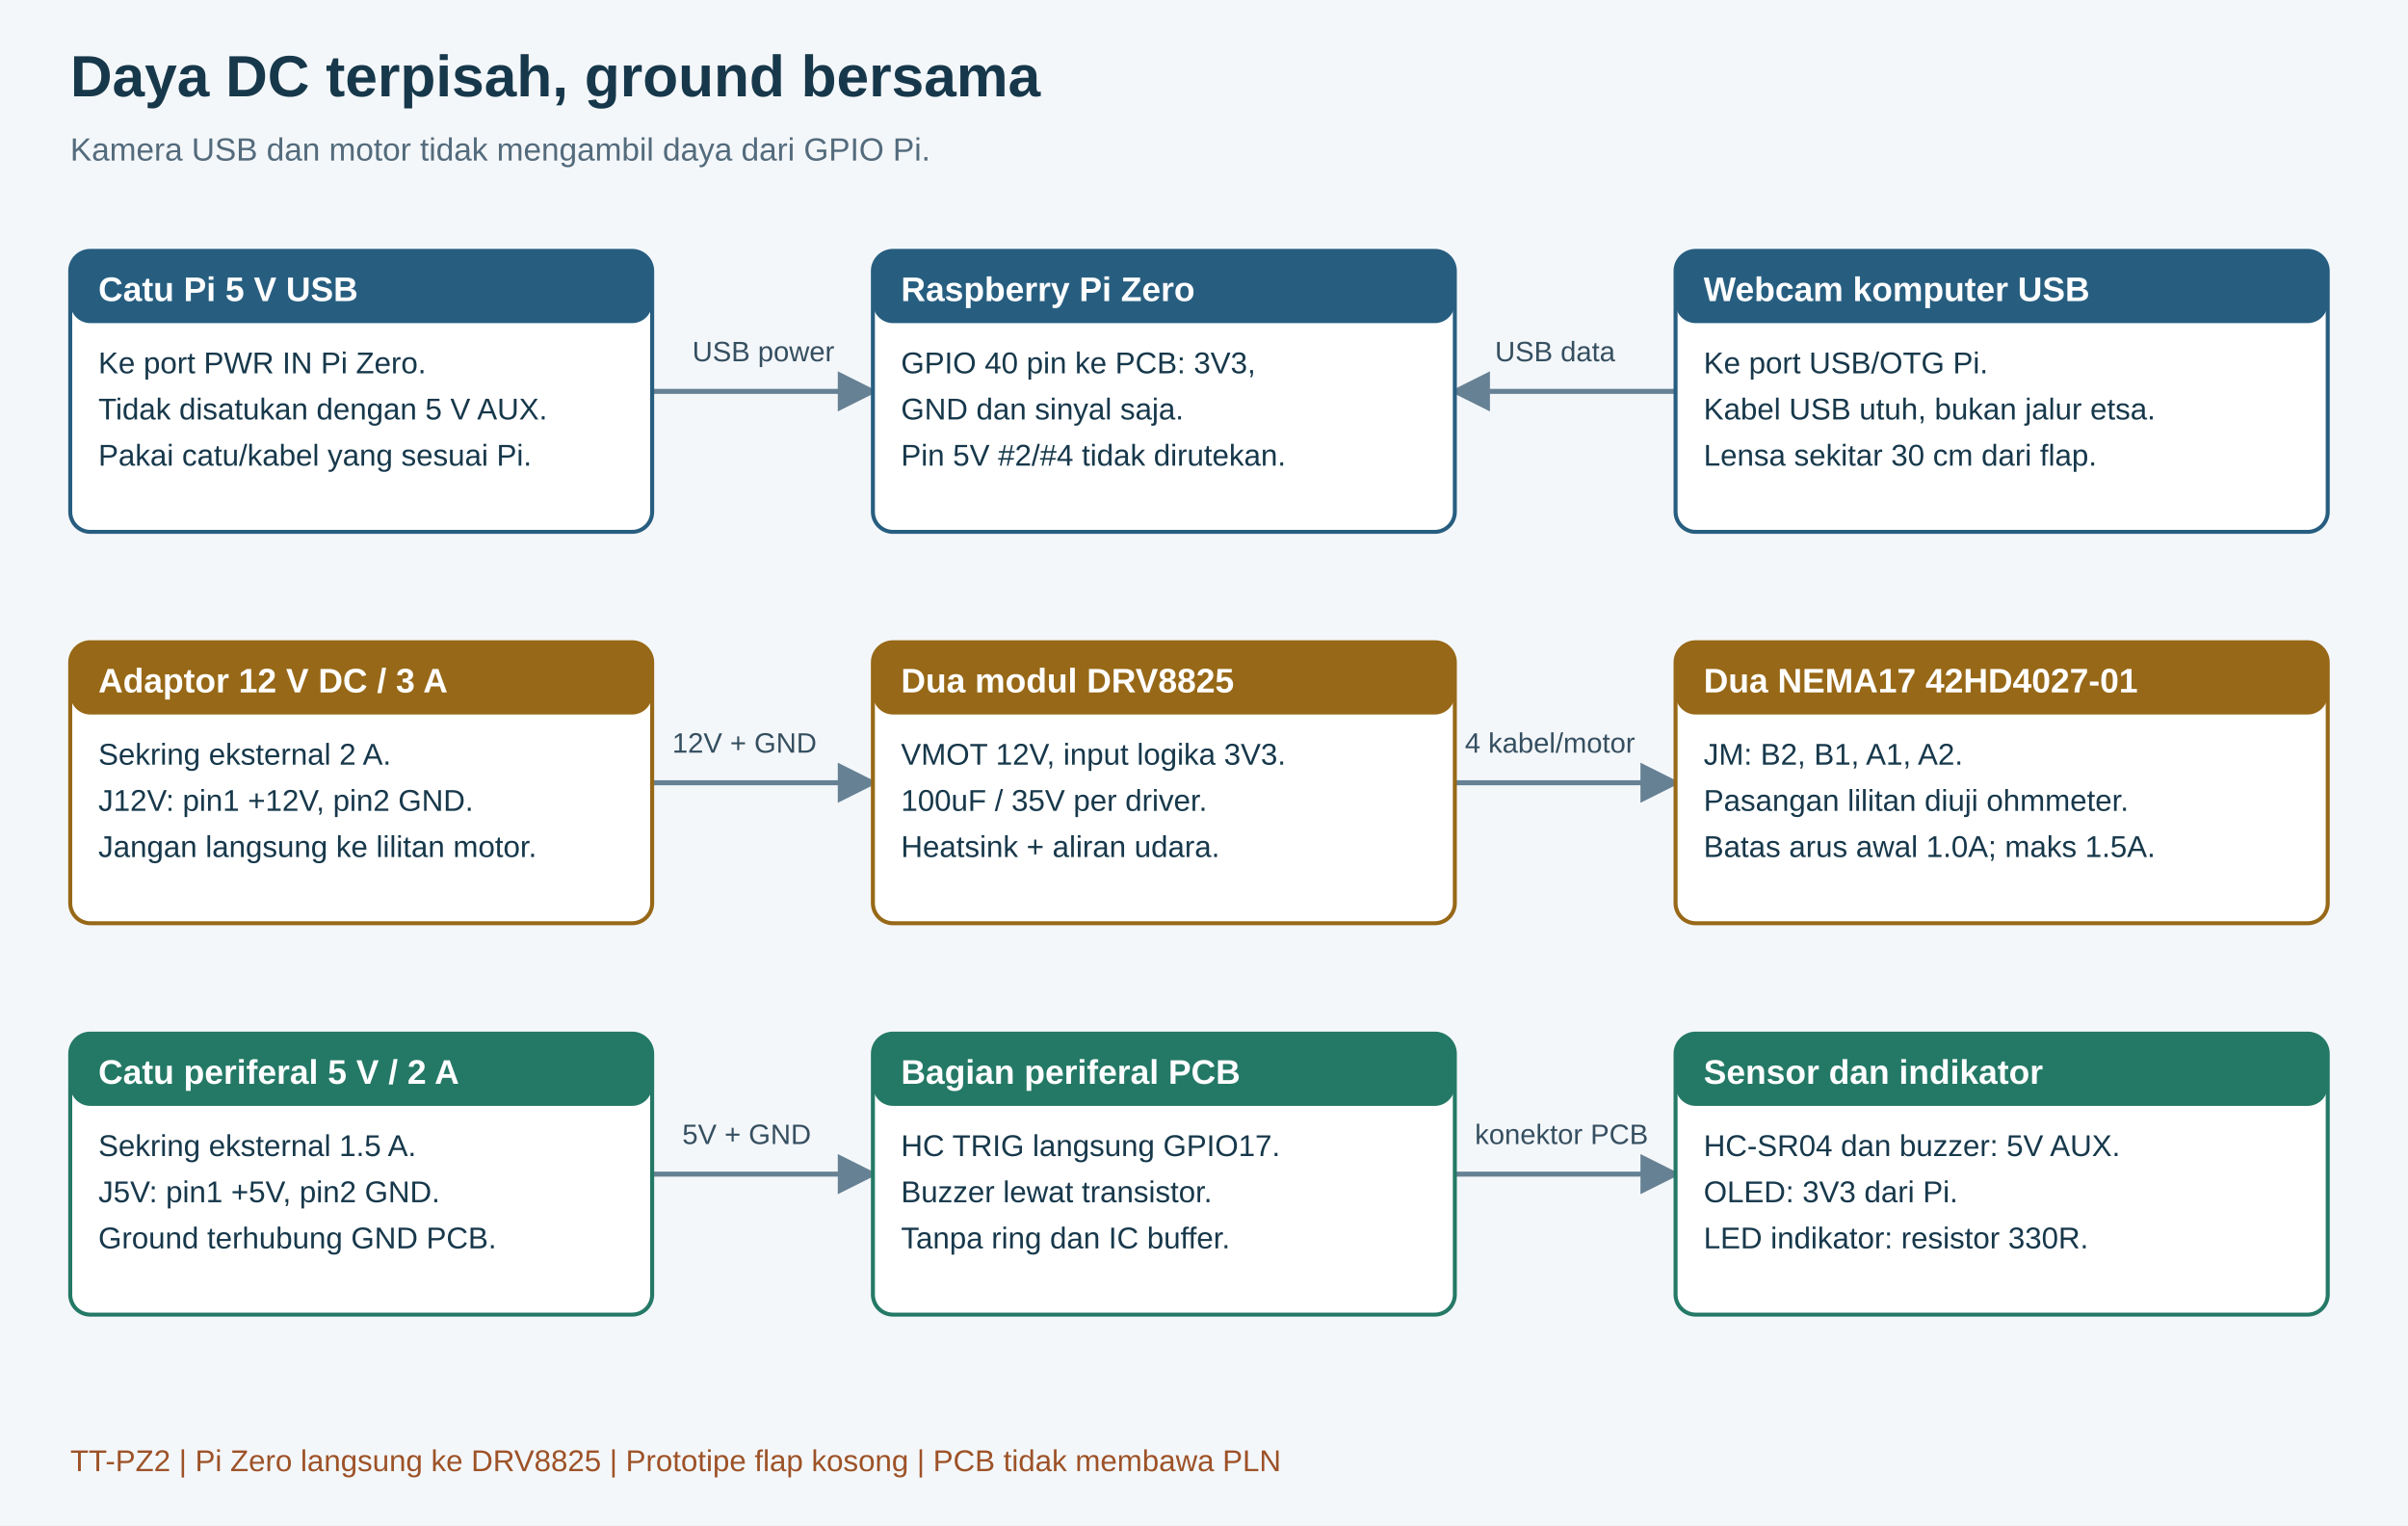
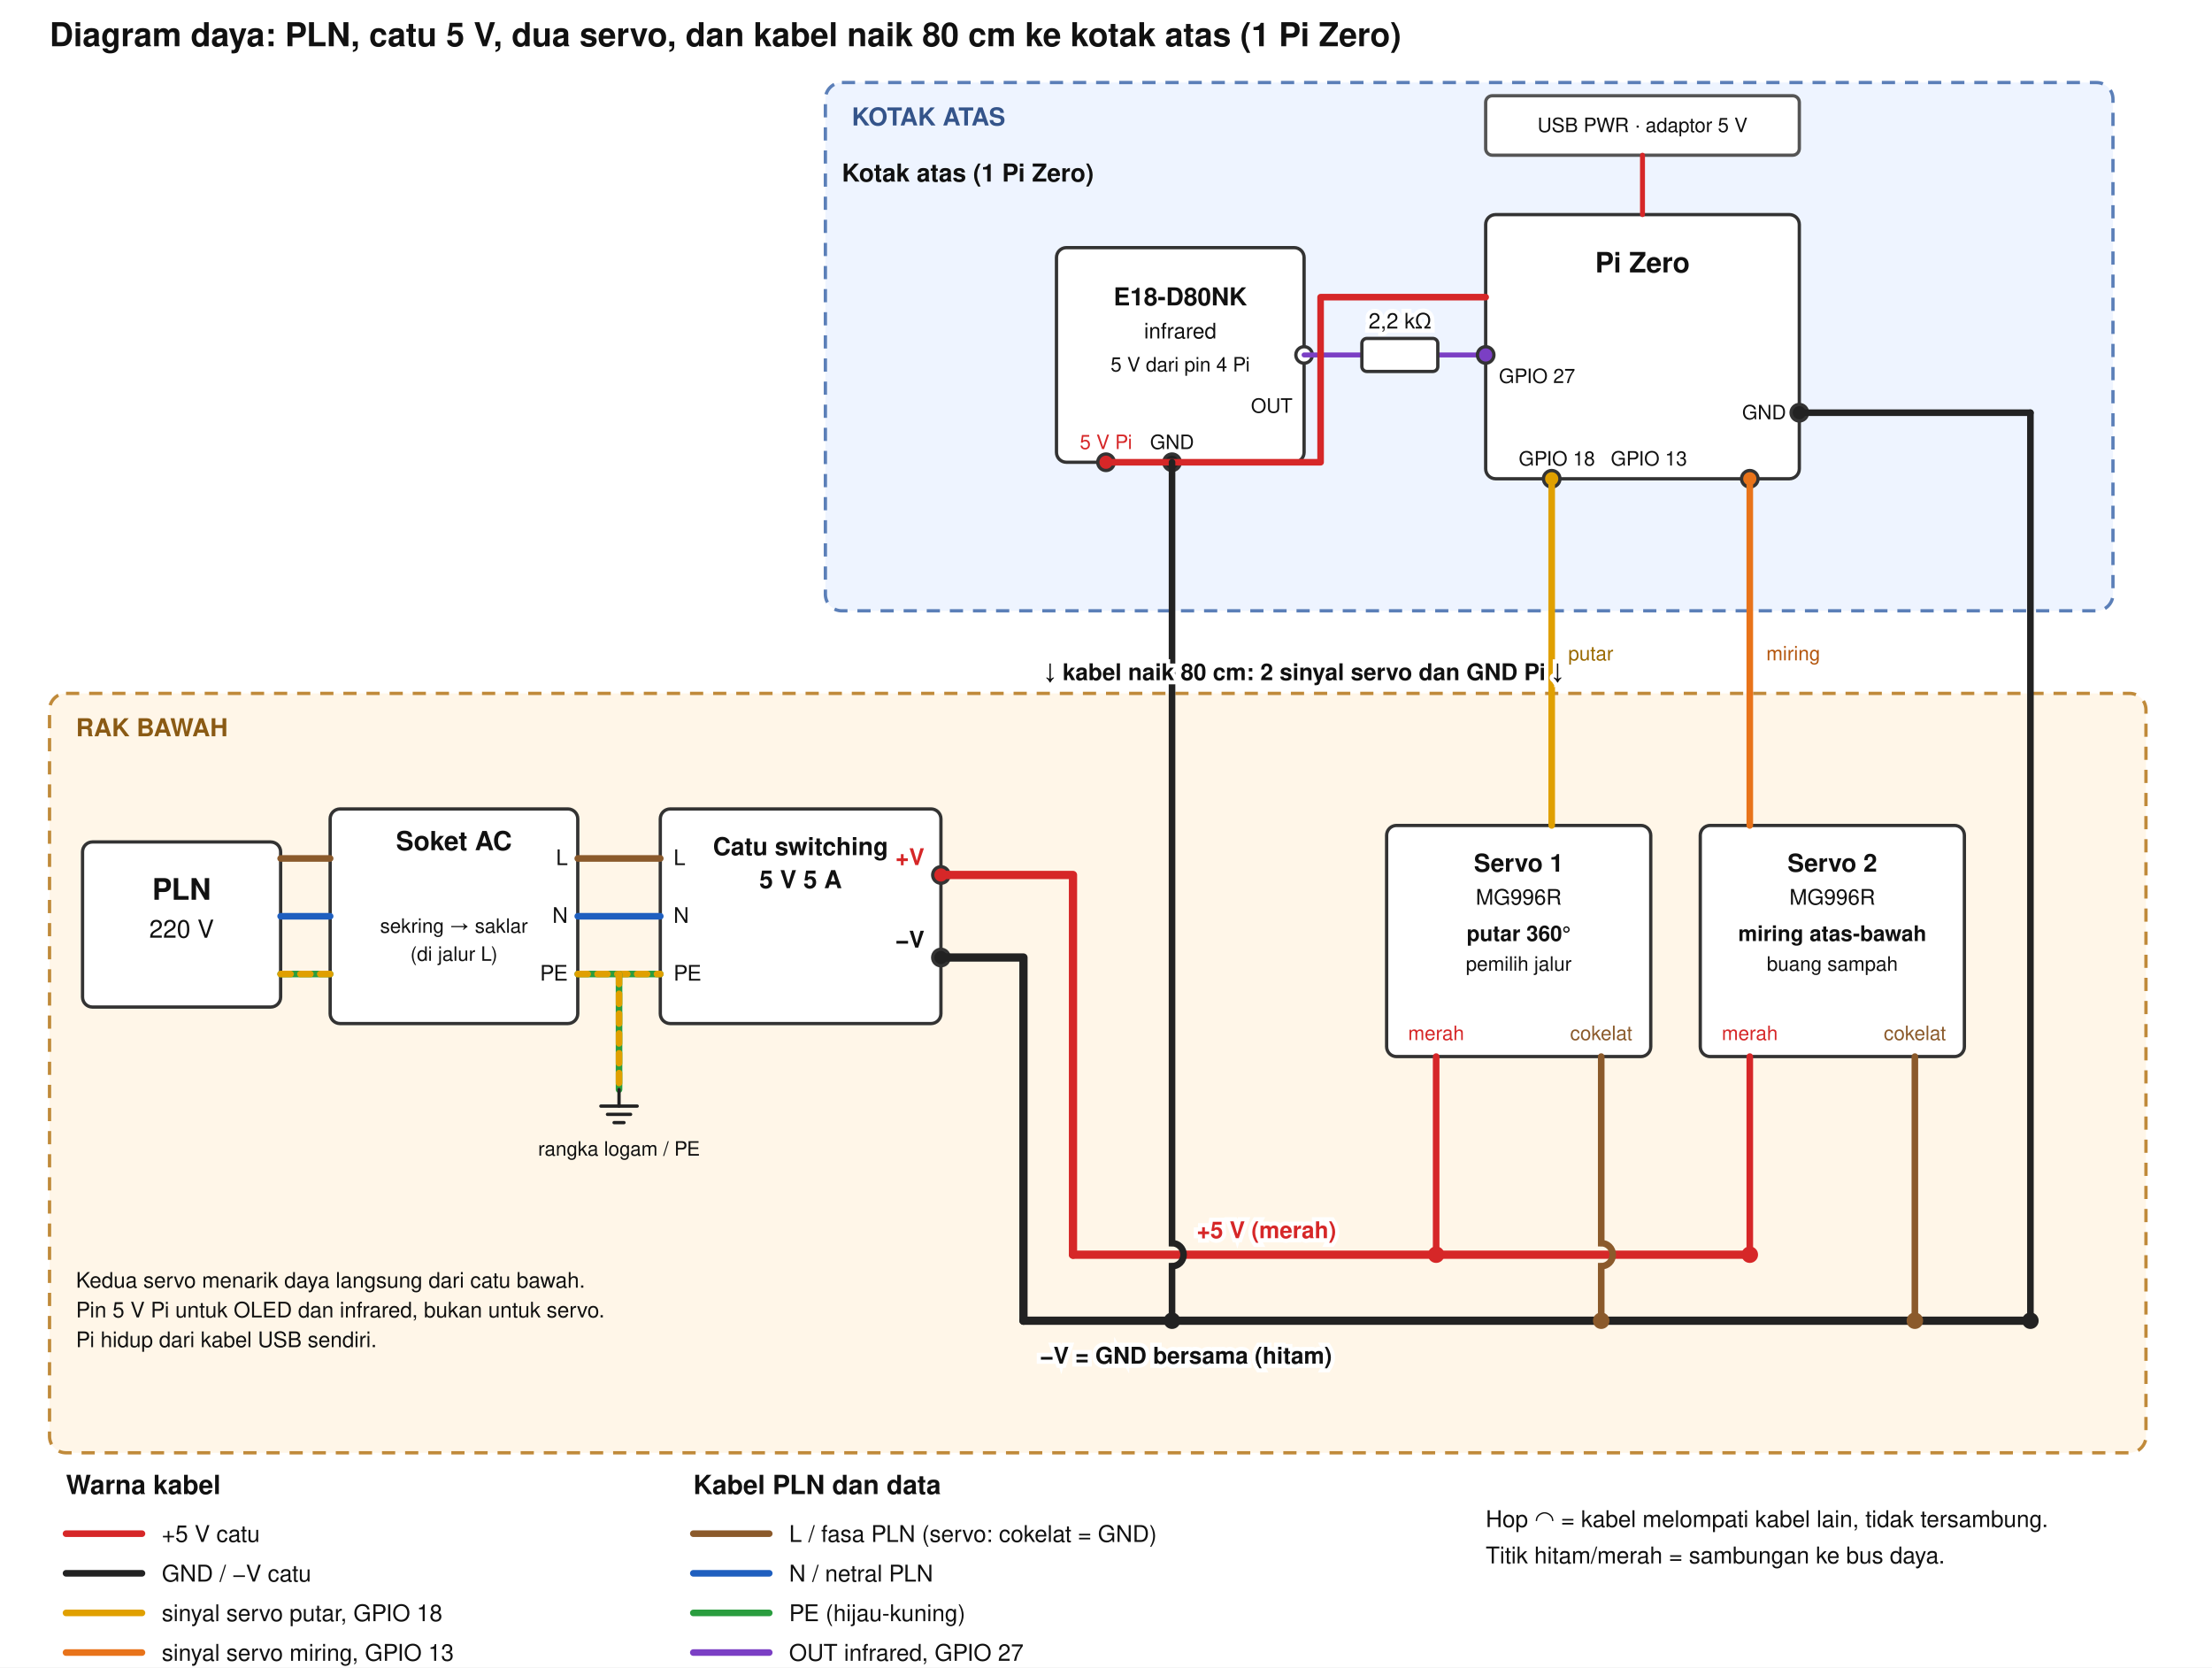
- <svg xmlns="http://www.w3.org/2000/svg" width="1200" height="760" viewBox="0 0 1200 760">
-   <rect width="1200" height="760" fill="#f4f7fa" />
-   <defs>
-     <marker id="arrow" markerWidth="8" markerHeight="8" refX="7" refY="4" orient="auto">
-       <path d="M0,0 L8,4 L0,8" fill="#668194" />
-     </marker>
-   </defs>
-   <text x="35" y="48" font-family="Arial" font-size="29" font-weight="bold" fill="#17384b">Daya DC terpisah, ground bersama</text>
-   <text x="35" y="80" font-family="Arial" font-size="16" fill="#536b7c">Kamera USB dan motor tidak mengambil daya dari GPIO Pi.</text>
-   <polyline points="325,195 435,195" fill="none" stroke="#668194" stroke-width="2.5" marker-end="url(#arrow)" />
-   <text x="345" y="180" font-family="Arial" font-size="14" fill="#354f60">USB power</text>
-   <polyline points="835,195 725,195" fill="none" stroke="#668194" stroke-width="2.5" marker-end="url(#arrow)" />
-   <text x="745" y="180" font-family="Arial" font-size="14" fill="#354f60">USB data</text>
-   <polyline points="325,390 435,390" fill="none" stroke="#668194" stroke-width="2.5" marker-end="url(#arrow)" />
-   <text x="335" y="375" font-family="Arial" font-size="14" fill="#354f60">12V + GND</text>
-   <polyline points="725,390 835,390" fill="none" stroke="#668194" stroke-width="2.5" marker-end="url(#arrow)" />
-   <text x="730" y="375" font-family="Arial" font-size="14" fill="#354f60">4 kabel/motor</text>
-   <polyline points="325,585 435,585" fill="none" stroke="#668194" stroke-width="2.5" marker-end="url(#arrow)" />
-   <text x="340" y="570" font-family="Arial" font-size="14" fill="#354f60">5V + GND</text>
-   <polyline points="725,585 835,585" fill="none" stroke="#668194" stroke-width="2.5" marker-end="url(#arrow)" />
-   <text x="735" y="570" font-family="Arial" font-size="14" fill="#354f60">konektor PCB</text>
-   <rect x="35" y="125" width="290" height="140" rx="10" fill="white" stroke="#275e80" stroke-width="2" />
-   <rect x="35" y="125" width="290" height="36" rx="10" fill="#275e80" />
-   <text x="49" y="150" font-family="Arial" font-size="17" font-weight="bold" fill="white">Catu Pi 5 V USB</text>
-   <text x="49" y="186" font-family="Arial" font-size="15" fill="#17384b">Ke port PWR IN Pi Zero.</text>
-   <text x="49" y="209" font-family="Arial" font-size="15" fill="#17384b">Tidak disatukan dengan 5 V AUX.</text>
-   <text x="49" y="232" font-family="Arial" font-size="15" fill="#17384b">Pakai catu/kabel yang sesuai Pi.</text>
-   <rect x="435" y="125" width="290" height="140" rx="10" fill="white" stroke="#275e80" stroke-width="2" />
-   <rect x="435" y="125" width="290" height="36" rx="10" fill="#275e80" />
-   <text x="449" y="150" font-family="Arial" font-size="17" font-weight="bold" fill="white">Raspberry Pi Zero</text>
-   <text x="449" y="186" font-family="Arial" font-size="15" fill="#17384b">GPIO 40 pin ke PCB: 3V3,</text>
-   <text x="449" y="209" font-family="Arial" font-size="15" fill="#17384b">GND dan sinyal saja.</text>
-   <text x="449" y="232" font-family="Arial" font-size="15" fill="#17384b">Pin 5V #2/#4 tidak dirutekan.</text>
-   <rect x="835" y="125" width="325" height="140" rx="10" fill="white" stroke="#275e80" stroke-width="2" />
-   <rect x="835" y="125" width="325" height="36" rx="10" fill="#275e80" />
-   <text x="849" y="150" font-family="Arial" font-size="17" font-weight="bold" fill="white">Webcam komputer USB</text>
-   <text x="849" y="186" font-family="Arial" font-size="15" fill="#17384b">Ke port USB/OTG Pi.</text>
-   <text x="849" y="209" font-family="Arial" font-size="15" fill="#17384b">Kabel USB utuh, bukan jalur etsa.</text>
-   <text x="849" y="232" font-family="Arial" font-size="15" fill="#17384b">Lensa sekitar 30 cm dari flap.</text>
-   <rect x="35" y="320" width="290" height="140" rx="10" fill="white" stroke="#976817" stroke-width="2" />
-   <rect x="35" y="320" width="290" height="36" rx="10" fill="#976817" />
-   <text x="49" y="345" font-family="Arial" font-size="17" font-weight="bold" fill="white">Adaptor 12 V DC / 3 A</text>
-   <text x="49" y="381" font-family="Arial" font-size="15" fill="#17384b">Sekring eksternal 2 A.</text>
-   <text x="49" y="404" font-family="Arial" font-size="15" fill="#17384b">J12V: pin1 +12V, pin2 GND.</text>
-   <text x="49" y="427" font-family="Arial" font-size="15" fill="#17384b">Jangan langsung ke lilitan motor.</text>
-   <rect x="435" y="320" width="290" height="140" rx="10" fill="white" stroke="#976817" stroke-width="2" />
-   <rect x="435" y="320" width="290" height="36" rx="10" fill="#976817" />
-   <text x="449" y="345" font-family="Arial" font-size="17" font-weight="bold" fill="white">Dua modul DRV8825</text>
-   <text x="449" y="381" font-family="Arial" font-size="15" fill="#17384b">VMOT 12V, input logika 3V3.</text>
-   <text x="449" y="404" font-family="Arial" font-size="15" fill="#17384b">100uF / 35V per driver.</text>
-   <text x="449" y="427" font-family="Arial" font-size="15" fill="#17384b">Heatsink + aliran udara.</text>
-   <rect x="835" y="320" width="325" height="140" rx="10" fill="white" stroke="#976817" stroke-width="2" />
-   <rect x="835" y="320" width="325" height="36" rx="10" fill="#976817" />
-   <text x="849" y="345" font-family="Arial" font-size="17" font-weight="bold" fill="white">Dua NEMA17 42HD4027-01</text>
-   <text x="849" y="381" font-family="Arial" font-size="15" fill="#17384b">JM: B2, B1, A1, A2.</text>
-   <text x="849" y="404" font-family="Arial" font-size="15" fill="#17384b">Pasangan lilitan diuji ohmmeter.</text>
-   <text x="849" y="427" font-family="Arial" font-size="15" fill="#17384b">Batas arus awal 1.0A; maks 1.5A.</text>
-   <rect x="35" y="515" width="290" height="140" rx="10" fill="white" stroke="#247966" stroke-width="2" />
-   <rect x="35" y="515" width="290" height="36" rx="10" fill="#247966" />
-   <text x="49" y="540" font-family="Arial" font-size="17" font-weight="bold" fill="white">Catu periferal 5 V / 2 A</text>
-   <text x="49" y="576" font-family="Arial" font-size="15" fill="#17384b">Sekring eksternal 1.5 A.</text>
-   <text x="49" y="599" font-family="Arial" font-size="15" fill="#17384b">J5V: pin1 +5V, pin2 GND.</text>
-   <text x="49" y="622" font-family="Arial" font-size="15" fill="#17384b">Ground terhubung GND PCB.</text>
-   <rect x="435" y="515" width="290" height="140" rx="10" fill="white" stroke="#247966" stroke-width="2" />
-   <rect x="435" y="515" width="290" height="36" rx="10" fill="#247966" />
-   <text x="449" y="540" font-family="Arial" font-size="17" font-weight="bold" fill="white">Bagian periferal PCB</text>
-   <text x="449" y="576" font-family="Arial" font-size="15" fill="#17384b">HC TRIG langsung GPIO17.</text>
-   <text x="449" y="599" font-family="Arial" font-size="15" fill="#17384b">Buzzer lewat transistor.</text>
-   <text x="449" y="622" font-family="Arial" font-size="15" fill="#17384b">Tanpa ring dan IC buffer.</text>
-   <rect x="835" y="515" width="325" height="140" rx="10" fill="white" stroke="#247966" stroke-width="2" />
-   <rect x="835" y="515" width="325" height="36" rx="10" fill="#247966" />
-   <text x="849" y="540" font-family="Arial" font-size="17" font-weight="bold" fill="white">Sensor dan indikator</text>
-   <text x="849" y="576" font-family="Arial" font-size="15" fill="#17384b">HC-SR04 dan buzzer: 5V AUX.</text>
-   <text x="849" y="599" font-family="Arial" font-size="15" fill="#17384b">OLED: 3V3 dari Pi.</text>
-   <text x="849" y="622" font-family="Arial" font-size="15" fill="#17384b">LED indikator: resistor 330R.</text>
-   <text x="35" y="733" font-family="Arial" font-size="15" fill="#9d5227">TT-PZ2 | Pi Zero langsung ke DRV8825 | Prototipe flap kosong | PCB tidak membawa PLN</text>
+ <svg xmlns="http://www.w3.org/2000/svg" width="1340" height="1010" viewBox="0 0 1340 1010">
+   <rect width="1340" height="1010" fill="#ffffff" />
+   <text x="30" y="28" font-size="20" text-anchor="start" fill="#111" font-weight="bold" font-family="Helvetica, Arial, sans-serif">Diagram daya: PLN, catu 5 V, dua servo, dan kabel naik 80 cm ke kotak atas (1 Pi Zero)</text>
+   <rect x="500" y="50" width="780" height="320" rx="10" fill="#eef4ff" stroke="#5b7fb8" stroke-width="2" stroke-dasharray="8 6" />
+   <text x="516" y="76" font-size="15" text-anchor="start" fill="#34548a" font-weight="bold" font-family="Helvetica, Arial, sans-serif">KOTAK ATAS</text>
+   <rect x="30" y="420" width="1270" height="460" rx="10" fill="#fff6e8" stroke="#c08a3a" stroke-width="2" stroke-dasharray="8 6" />
+   <text x="46" y="446" font-size="15" text-anchor="start" fill="#8a5a14" font-weight="bold" font-family="Helvetica, Arial, sans-serif">RAK BAWAH</text>
+   <rect x="50" y="510" width="120" height="100" rx="6" fill="#ffffff" stroke="#333333" stroke-width="2" />
+   <text x="110" y="545" font-size="18" text-anchor="middle" fill="#111" font-weight="bold" font-family="Helvetica, Arial, sans-serif">PLN</text>
+   <text x="110" y="568" font-size="15" text-anchor="middle" fill="#111" font-weight="normal" font-family="Helvetica, Arial, sans-serif">220 V</text>
+   <rect x="200" y="490" width="150" height="130" rx="6" fill="#ffffff" stroke="#333333" stroke-width="2" />
+   <text x="275" y="515" font-size="16" text-anchor="middle" fill="#111" font-weight="bold" font-family="Helvetica, Arial, sans-serif">Soket AC</text>
+   <text x="275" y="565" font-size="12" text-anchor="middle" fill="#111" font-weight="normal" font-family="Helvetica, Arial, sans-serif">sekring → saklar</text>
+   <text x="275" y="582" font-size="12" text-anchor="middle" fill="#111" font-weight="normal" font-family="Helvetica, Arial, sans-serif">(di jalur L)</text>
+   <text x="344" y="524" font-size="13" text-anchor="end" fill="#111" font-weight="normal" font-family="Helvetica, Arial, sans-serif">L</text>
+   <text x="344" y="559" font-size="13" text-anchor="end" fill="#111" font-weight="normal" font-family="Helvetica, Arial, sans-serif">N</text>
+   <text x="344" y="594" font-size="13" text-anchor="end" fill="#111" font-weight="normal" font-family="Helvetica, Arial, sans-serif">PE</text>
+   <polyline points="170,520 200,520" fill="none" stroke="#8b5a2b" stroke-width="4" stroke-linejoin="round" stroke-linecap="round" />
+   <polyline points="170,555 200,555" fill="none" stroke="#1f5fbf" stroke-width="4" stroke-linejoin="round" stroke-linecap="round" />
+   <polyline points="170,590 200,590" fill="none" stroke="#2a9d3f" stroke-width="4" stroke-linejoin="round" stroke-linecap="round" />
+   <polyline points="170,590 200,590" fill="none" stroke="#e0a000" stroke-width="4" stroke-linejoin="round" stroke-linecap="round" stroke-dasharray="6 6" />
+   <rect x="400" y="490" width="170" height="130" rx="6" fill="#ffffff" stroke="#333333" stroke-width="2" />
+   <text x="485" y="518" font-size="15" text-anchor="middle" fill="#111" font-weight="bold" font-family="Helvetica, Arial, sans-serif">Catu switching</text>
+   <text x="485" y="538" font-size="15" text-anchor="middle" fill="#111" font-weight="bold" font-family="Helvetica, Arial, sans-serif">5 V  5 A</text>
+   <text x="408" y="524" font-size="13" text-anchor="start" fill="#111" font-weight="normal" font-family="Helvetica, Arial, sans-serif">L</text>
+   <text x="408" y="559" font-size="13" text-anchor="start" fill="#111" font-weight="normal" font-family="Helvetica, Arial, sans-serif">N</text>
+   <text x="408" y="594" font-size="13" text-anchor="start" fill="#111" font-weight="normal" font-family="Helvetica, Arial, sans-serif">PE</text>
+   <polyline points="350,520 400,520" fill="none" stroke="#8b5a2b" stroke-width="4" stroke-linejoin="round" stroke-linecap="round" />
+   <polyline points="350,555 400,555" fill="none" stroke="#1f5fbf" stroke-width="4" stroke-linejoin="round" stroke-linecap="round" />
+   <polyline points="350,590 400,590" fill="none" stroke="#2a9d3f" stroke-width="4" stroke-linejoin="round" stroke-linecap="round" />
+   <polyline points="350,590 400,590" fill="none" stroke="#e0a000" stroke-width="4" stroke-linejoin="round" stroke-linecap="round" stroke-dasharray="6 6" />
+   <polyline points="375,590 375,660" fill="none" stroke="#2a9d3f" stroke-width="4" stroke-linejoin="round" stroke-linecap="round" />
+   <polyline points="375,590 375,660" fill="none" stroke="#e0a000" stroke-width="4" stroke-linejoin="round" stroke-linecap="round" stroke-dasharray="6 6" />
+   <polyline points="375,660 375,670" fill="none" stroke="#222222" stroke-width="2" stroke-linejoin="round" stroke-linecap="round" />
+   <polyline points="364,670 386,670" fill="none" stroke="#222222" stroke-width="2" stroke-linejoin="round" stroke-linecap="round" />
+   <polyline points="368,675 382,675" fill="none" stroke="#222222" stroke-width="2" stroke-linejoin="round" stroke-linecap="round" />
+   <polyline points="372,680 378,680" fill="none" stroke="#222222" stroke-width="2" stroke-linejoin="round" stroke-linecap="round" />
+   <text x="375" y="700" font-size="12" text-anchor="middle" fill="#111" font-weight="normal" font-family="Helvetica, Arial, sans-serif">rangka logam / PE</text>
+   <text x="560" y="524" font-size="14" text-anchor="end" fill="#d62728" font-weight="bold" font-family="Helvetica, Arial, sans-serif">+V</text>
+   <text x="560" y="574" font-size="14" text-anchor="end" fill="#111" font-weight="bold" font-family="Helvetica, Arial, sans-serif">−V</text>
+   <circle cx="570" cy="530" r="5" fill="#d62728" stroke="#333" stroke-width="2" />
+   <circle cx="570" cy="580" r="5" fill="#222222" stroke="#333" stroke-width="2" />
+   <rect x="840" y="500" width="160" height="140" rx="6" fill="#ffffff" stroke="#333333" stroke-width="2" />
+   <text x="920" y="528" font-size="15" text-anchor="middle" fill="#111" font-weight="bold" font-family="Helvetica, Arial, sans-serif">Servo 1</text>
+   <text x="920" y="548" font-size="13" text-anchor="middle" fill="#111" font-weight="normal" font-family="Helvetica, Arial, sans-serif">MG996R</text>
+   <text x="920" y="570" font-size="13" text-anchor="middle" fill="#111" font-weight="bold" font-family="Helvetica, Arial, sans-serif">putar 360°</text>
+   <text x="920" y="588" font-size="12" text-anchor="middle" fill="#111" font-weight="normal" font-family="Helvetica, Arial, sans-serif">pemilih jalur</text>
+   <text x="870" y="630" font-size="12" text-anchor="middle" fill="#d62728" font-weight="normal" font-family="Helvetica, Arial, sans-serif">merah</text>
+   <text x="970" y="630" font-size="12" text-anchor="middle" fill="#8b5a2b" font-weight="normal" font-family="Helvetica, Arial, sans-serif">cokelat</text>
+   <rect x="1030" y="500" width="160" height="140" rx="6" fill="#ffffff" stroke="#333333" stroke-width="2" />
+   <text x="1110" y="528" font-size="15" text-anchor="middle" fill="#111" font-weight="bold" font-family="Helvetica, Arial, sans-serif">Servo 2</text>
+   <text x="1110" y="548" font-size="13" text-anchor="middle" fill="#111" font-weight="normal" font-family="Helvetica, Arial, sans-serif">MG996R</text>
+   <text x="1110" y="570" font-size="13" text-anchor="middle" fill="#111" font-weight="bold" font-family="Helvetica, Arial, sans-serif">miring atas-bawah</text>
+   <text x="1110" y="588" font-size="12" text-anchor="middle" fill="#111" font-weight="normal" font-family="Helvetica, Arial, sans-serif">buang sampah</text>
+   <text x="1060" y="630" font-size="12" text-anchor="middle" fill="#d62728" font-weight="normal" font-family="Helvetica, Arial, sans-serif">merah</text>
+   <text x="1160" y="630" font-size="12" text-anchor="middle" fill="#8b5a2b" font-weight="normal" font-family="Helvetica, Arial, sans-serif">cokelat</text>
+   <polyline points="570,530 650,530 650,760" fill="none" stroke="#d62728" stroke-width="5" stroke-linejoin="round" stroke-linecap="round" />
+   <polyline points="650,760 1060,760" fill="none" stroke="#d62728" stroke-width="5" stroke-linejoin="round" stroke-linecap="round" />
+   <polyline points="570,580 620,580 620,800" fill="none" stroke="#222222" stroke-width="5" stroke-linejoin="round" stroke-linecap="round" />
+   <polyline points="620,800 1230,800" fill="none" stroke="#222222" stroke-width="5" stroke-linejoin="round" stroke-linecap="round" />
+   <text x="725" y="750" font-size="14" text-anchor="start" fill="#d62728" font-weight="bold" font-family="Helvetica, Arial, sans-serif" stroke="#ffffff" stroke-width="5" paint-order="stroke">+5 V (merah)</text>
+   <text x="630" y="826" font-size="14" text-anchor="start" fill="#111" font-weight="bold" font-family="Helvetica, Arial, sans-serif" stroke="#ffffff" stroke-width="5" paint-order="stroke">−V = GND bersama (hitam)</text>
+   <polyline points="870,640 870,760" fill="none" stroke="#d62728" stroke-width="4" stroke-linejoin="round" stroke-linecap="round" />
+   <circle cx="870" cy="760" r="5" fill="#d62728" />
+   <path d="M 970 640 L 970 753 A 7 7 0 0 1 970 767 L 970 800" fill="none" stroke="#8b5a2b" stroke-width="4" stroke-linecap="round" />
+   <circle cx="970" cy="800" r="5" fill="#8b5a2b" />
+   <polyline points="1060,640 1060,760" fill="none" stroke="#d62728" stroke-width="4" stroke-linejoin="round" stroke-linecap="round" />
+   <circle cx="1060" cy="760" r="5" fill="#d62728" />
+   <polyline points="1160,640 1160,800" fill="none" stroke="#8b5a2b" stroke-width="4" stroke-linejoin="round" stroke-linecap="round" />
+   <circle cx="1160" cy="800" r="5" fill="#8b5a2b" />
+   <text x="510" y="110" font-size="15" text-anchor="start" fill="#111" font-weight="bold" font-family="Helvetica, Arial, sans-serif">Kotak atas (1 Pi Zero)</text>
+   <rect x="640" y="150" width="150" height="130" rx="6" fill="#ffffff" stroke="#333333" stroke-width="2" />
+   <text x="715" y="185" font-size="15" text-anchor="middle" fill="#111" font-weight="bold" font-family="Helvetica, Arial, sans-serif">E18-D80NK</text>
+   <text x="715" y="205" font-size="13" text-anchor="middle" fill="#111" font-weight="normal" font-family="Helvetica, Arial, sans-serif">infrared</text>
+   <text x="715" y="225" font-size="12" text-anchor="middle" fill="#111" font-weight="normal" font-family="Helvetica, Arial, sans-serif">5 V dari pin 4 Pi</text>
+   <text x="670" y="272" font-size="12" text-anchor="middle" fill="#d62728" font-weight="normal" font-family="Helvetica, Arial, sans-serif">5 V Pi</text>
+   <text x="710" y="272" font-size="12" text-anchor="middle" fill="#111" font-weight="normal" font-family="Helvetica, Arial, sans-serif">GND</text>
+   <text x="783" y="250" font-size="12" text-anchor="end" fill="#111" font-weight="normal" font-family="Helvetica, Arial, sans-serif">OUT</text>
+   <circle cx="790" cy="215" r="5" fill="#ffffff" stroke="#333" stroke-width="2" />
+   <polyline points="790,215 900,215" fill="none" stroke="#7b3fc4" stroke-width="3" stroke-linejoin="round" stroke-linecap="round" />
+   <rect x="825" y="205" width="46" height="20" rx="3" fill="#fff" stroke="#333" stroke-width="2" />
+   <text x="848.0" y="199" font-size="13" text-anchor="middle" fill="#111" font-weight="normal" font-family="Helvetica, Arial, sans-serif" stroke="#ffffff" stroke-width="5" paint-order="stroke">2,2 kΩ</text>
+   <circle cx="670" cy="280" r="5" fill="#d62728" stroke="#333" stroke-width="2" />
+   <circle cx="710" cy="280" r="5" fill="#222222" stroke="#333" stroke-width="2" />
+   <rect x="900" y="130" width="190" height="160" rx="6" fill="#ffffff" stroke="#333333" stroke-width="2" />
+   <text x="995" y="165" font-size="17" text-anchor="middle" fill="#111" font-weight="bold" font-family="Helvetica, Arial, sans-serif">Pi Zero</text>
+   <text x="908" y="232" font-size="12" text-anchor="start" fill="#111" font-weight="normal" font-family="Helvetica, Arial, sans-serif">GPIO 27</text>
+   <circle cx="900" cy="215" r="5" fill="#7b3fc4" stroke="#333" stroke-width="2" />
+   <text x="920" y="282" font-size="12" text-anchor="start" fill="#111" font-weight="normal" font-family="Helvetica, Arial, sans-serif">GPIO 18</text>
+   <circle cx="940" cy="290" r="5" fill="#e0a000" stroke="#333" stroke-width="2" />
+   <text x="1022" y="282" font-size="12" text-anchor="end" fill="#111" font-weight="normal" font-family="Helvetica, Arial, sans-serif">GPIO 13</text>
+   <circle cx="1060" cy="290" r="5" fill="#e8731a" stroke="#333" stroke-width="2" />
+   <text x="1082" y="254" font-size="12" text-anchor="end" fill="#111" font-weight="normal" font-family="Helvetica, Arial, sans-serif">GND</text>
+   <circle cx="1090" cy="250" r="5" fill="#222222" stroke="#333" stroke-width="2" />
+   <rect x="900" y="58" width="190" height="36" rx="4" fill="#ffffff" stroke="#555" stroke-width="2" />
+   <text x="995" y="80" font-size="12" text-anchor="middle" fill="#111" font-weight="normal" font-family="Helvetica, Arial, sans-serif">USB PWR · adaptor 5 V</text>
+   <polyline points="995,94 995,130" fill="none" stroke="#d62728" stroke-width="3" stroke-linejoin="round" stroke-linecap="round" />
+   <polyline points="900,180 800,180 800,280 670,280" fill="none" stroke="#d62728" stroke-width="4" stroke-linejoin="round" stroke-linecap="round" />
+   <path d="M 710 280 L 710 753 A 7 7 0 0 1 710 767 L 710 800" fill="none" stroke="#222222" stroke-width="4" stroke-linecap="round" />
+   <circle cx="710" cy="800" r="5" fill="#222222" />
+   <polyline points="940,290 940,500" fill="none" stroke="#e0a000" stroke-width="4" stroke-linejoin="round" stroke-linecap="round" />
+   <polyline points="1060,290 1060,500" fill="none" stroke="#e8731a" stroke-width="4" stroke-linejoin="round" stroke-linecap="round" />
+   <text x="950" y="400" font-size="12" text-anchor="start" fill="#9a6a00" font-weight="normal" font-family="Helvetica, Arial, sans-serif" stroke="#ffffff" stroke-width="5" paint-order="stroke">putar</text>
+   <text x="1070" y="400" font-size="12" text-anchor="start" fill="#b4560e" font-weight="normal" font-family="Helvetica, Arial, sans-serif" stroke="#ffffff" stroke-width="5" paint-order="stroke">miring</text>
+   <polyline points="1090,250 1230,250" fill="none" stroke="#222222" stroke-width="4" stroke-linejoin="round" stroke-linecap="round" />
+   <polyline points="1230,250 1230,800" fill="none" stroke="#222222" stroke-width="4" stroke-linejoin="round" stroke-linecap="round" />
+   <circle cx="1230" cy="800" r="5" fill="#222222" />
+   <text x="790" y="412" font-size="14" text-anchor="middle" fill="#111" font-weight="bold" font-family="Helvetica, Arial, sans-serif" stroke="#ffffff" stroke-width="5" paint-order="stroke">↓ kabel naik 80 cm: 2 sinyal servo dan GND Pi ↓</text>
+   <text x="46" y="780" font-size="13" text-anchor="start" fill="#111" font-weight="normal" font-family="Helvetica, Arial, sans-serif">Kedua servo menarik daya langsung dari catu bawah.</text>
+   <text x="46" y="798" font-size="13" text-anchor="start" fill="#111" font-weight="normal" font-family="Helvetica, Arial, sans-serif">Pin 5 V Pi untuk OLED dan infrared, bukan untuk servo.</text>
+   <text x="46" y="816" font-size="13" text-anchor="start" fill="#111" font-weight="normal" font-family="Helvetica, Arial, sans-serif">Pi hidup dari kabel USB sendiri.</text>
+   <text x="40" y="905" font-size="16" text-anchor="start" fill="#111" font-weight="bold" font-family="Helvetica, Arial, sans-serif">Warna kabel</text>
+   <polyline points="40,929 86,929" fill="none" stroke="#d62728" stroke-width="4" stroke-linejoin="round" stroke-linecap="round" />
+   <text x="98" y="934" font-size="14" text-anchor="start" fill="#111" font-weight="normal" font-family="Helvetica, Arial, sans-serif">+5 V catu</text>
+   <polyline points="40,953 86,953" fill="none" stroke="#222222" stroke-width="4" stroke-linejoin="round" stroke-linecap="round" />
+   <text x="98" y="958" font-size="14" text-anchor="start" fill="#111" font-weight="normal" font-family="Helvetica, Arial, sans-serif">GND / −V catu</text>
+   <polyline points="40,977 86,977" fill="none" stroke="#e0a000" stroke-width="4" stroke-linejoin="round" stroke-linecap="round" />
+   <text x="98" y="982" font-size="14" text-anchor="start" fill="#111" font-weight="normal" font-family="Helvetica, Arial, sans-serif">sinyal servo putar, GPIO 18</text>
+   <polyline points="40,1001 86,1001" fill="none" stroke="#e8731a" stroke-width="4" stroke-linejoin="round" stroke-linecap="round" />
+   <text x="98" y="1006" font-size="14" text-anchor="start" fill="#111" font-weight="normal" font-family="Helvetica, Arial, sans-serif">sinyal servo miring, GPIO 13</text>
+   <text x="420" y="905" font-size="16" text-anchor="start" fill="#111" font-weight="bold" font-family="Helvetica, Arial, sans-serif">Kabel PLN dan data</text>
+   <polyline points="420,929 466,929" fill="none" stroke="#8b5a2b" stroke-width="4" stroke-linejoin="round" stroke-linecap="round" />
+   <text x="478" y="934" font-size="14" text-anchor="start" fill="#111" font-weight="normal" font-family="Helvetica, Arial, sans-serif">L / fasa PLN (servo: cokelat = GND)</text>
+   <polyline points="420,953 466,953" fill="none" stroke="#1f5fbf" stroke-width="4" stroke-linejoin="round" stroke-linecap="round" />
+   <text x="478" y="958" font-size="14" text-anchor="start" fill="#111" font-weight="normal" font-family="Helvetica, Arial, sans-serif">N / netral PLN</text>
+   <polyline points="420,977 466,977" fill="none" stroke="#2a9d3f" stroke-width="4" stroke-linejoin="round" stroke-linecap="round" />
+   <text x="478" y="982" font-size="14" text-anchor="start" fill="#111" font-weight="normal" font-family="Helvetica, Arial, sans-serif">PE (hijau-kuning)</text>
+   <polyline points="420,1001 466,1001" fill="none" stroke="#7b3fc4" stroke-width="4" stroke-linejoin="round" stroke-linecap="round" />
+   <text x="478" y="1006" font-size="14" text-anchor="start" fill="#111" font-weight="normal" font-family="Helvetica, Arial, sans-serif">OUT infrared, GPIO 27</text>
+   <text x="900" y="925" font-size="14" text-anchor="start" fill="#111" font-weight="normal" font-family="Helvetica, Arial, sans-serif">Hop ◠ = kabel melompati kabel lain, tidak tersambung.</text>
+   <text x="900" y="947" font-size="14" text-anchor="start" fill="#111" font-weight="normal" font-family="Helvetica, Arial, sans-serif">Titik hitam/merah = sambungan ke bus daya.</text>
</svg>
